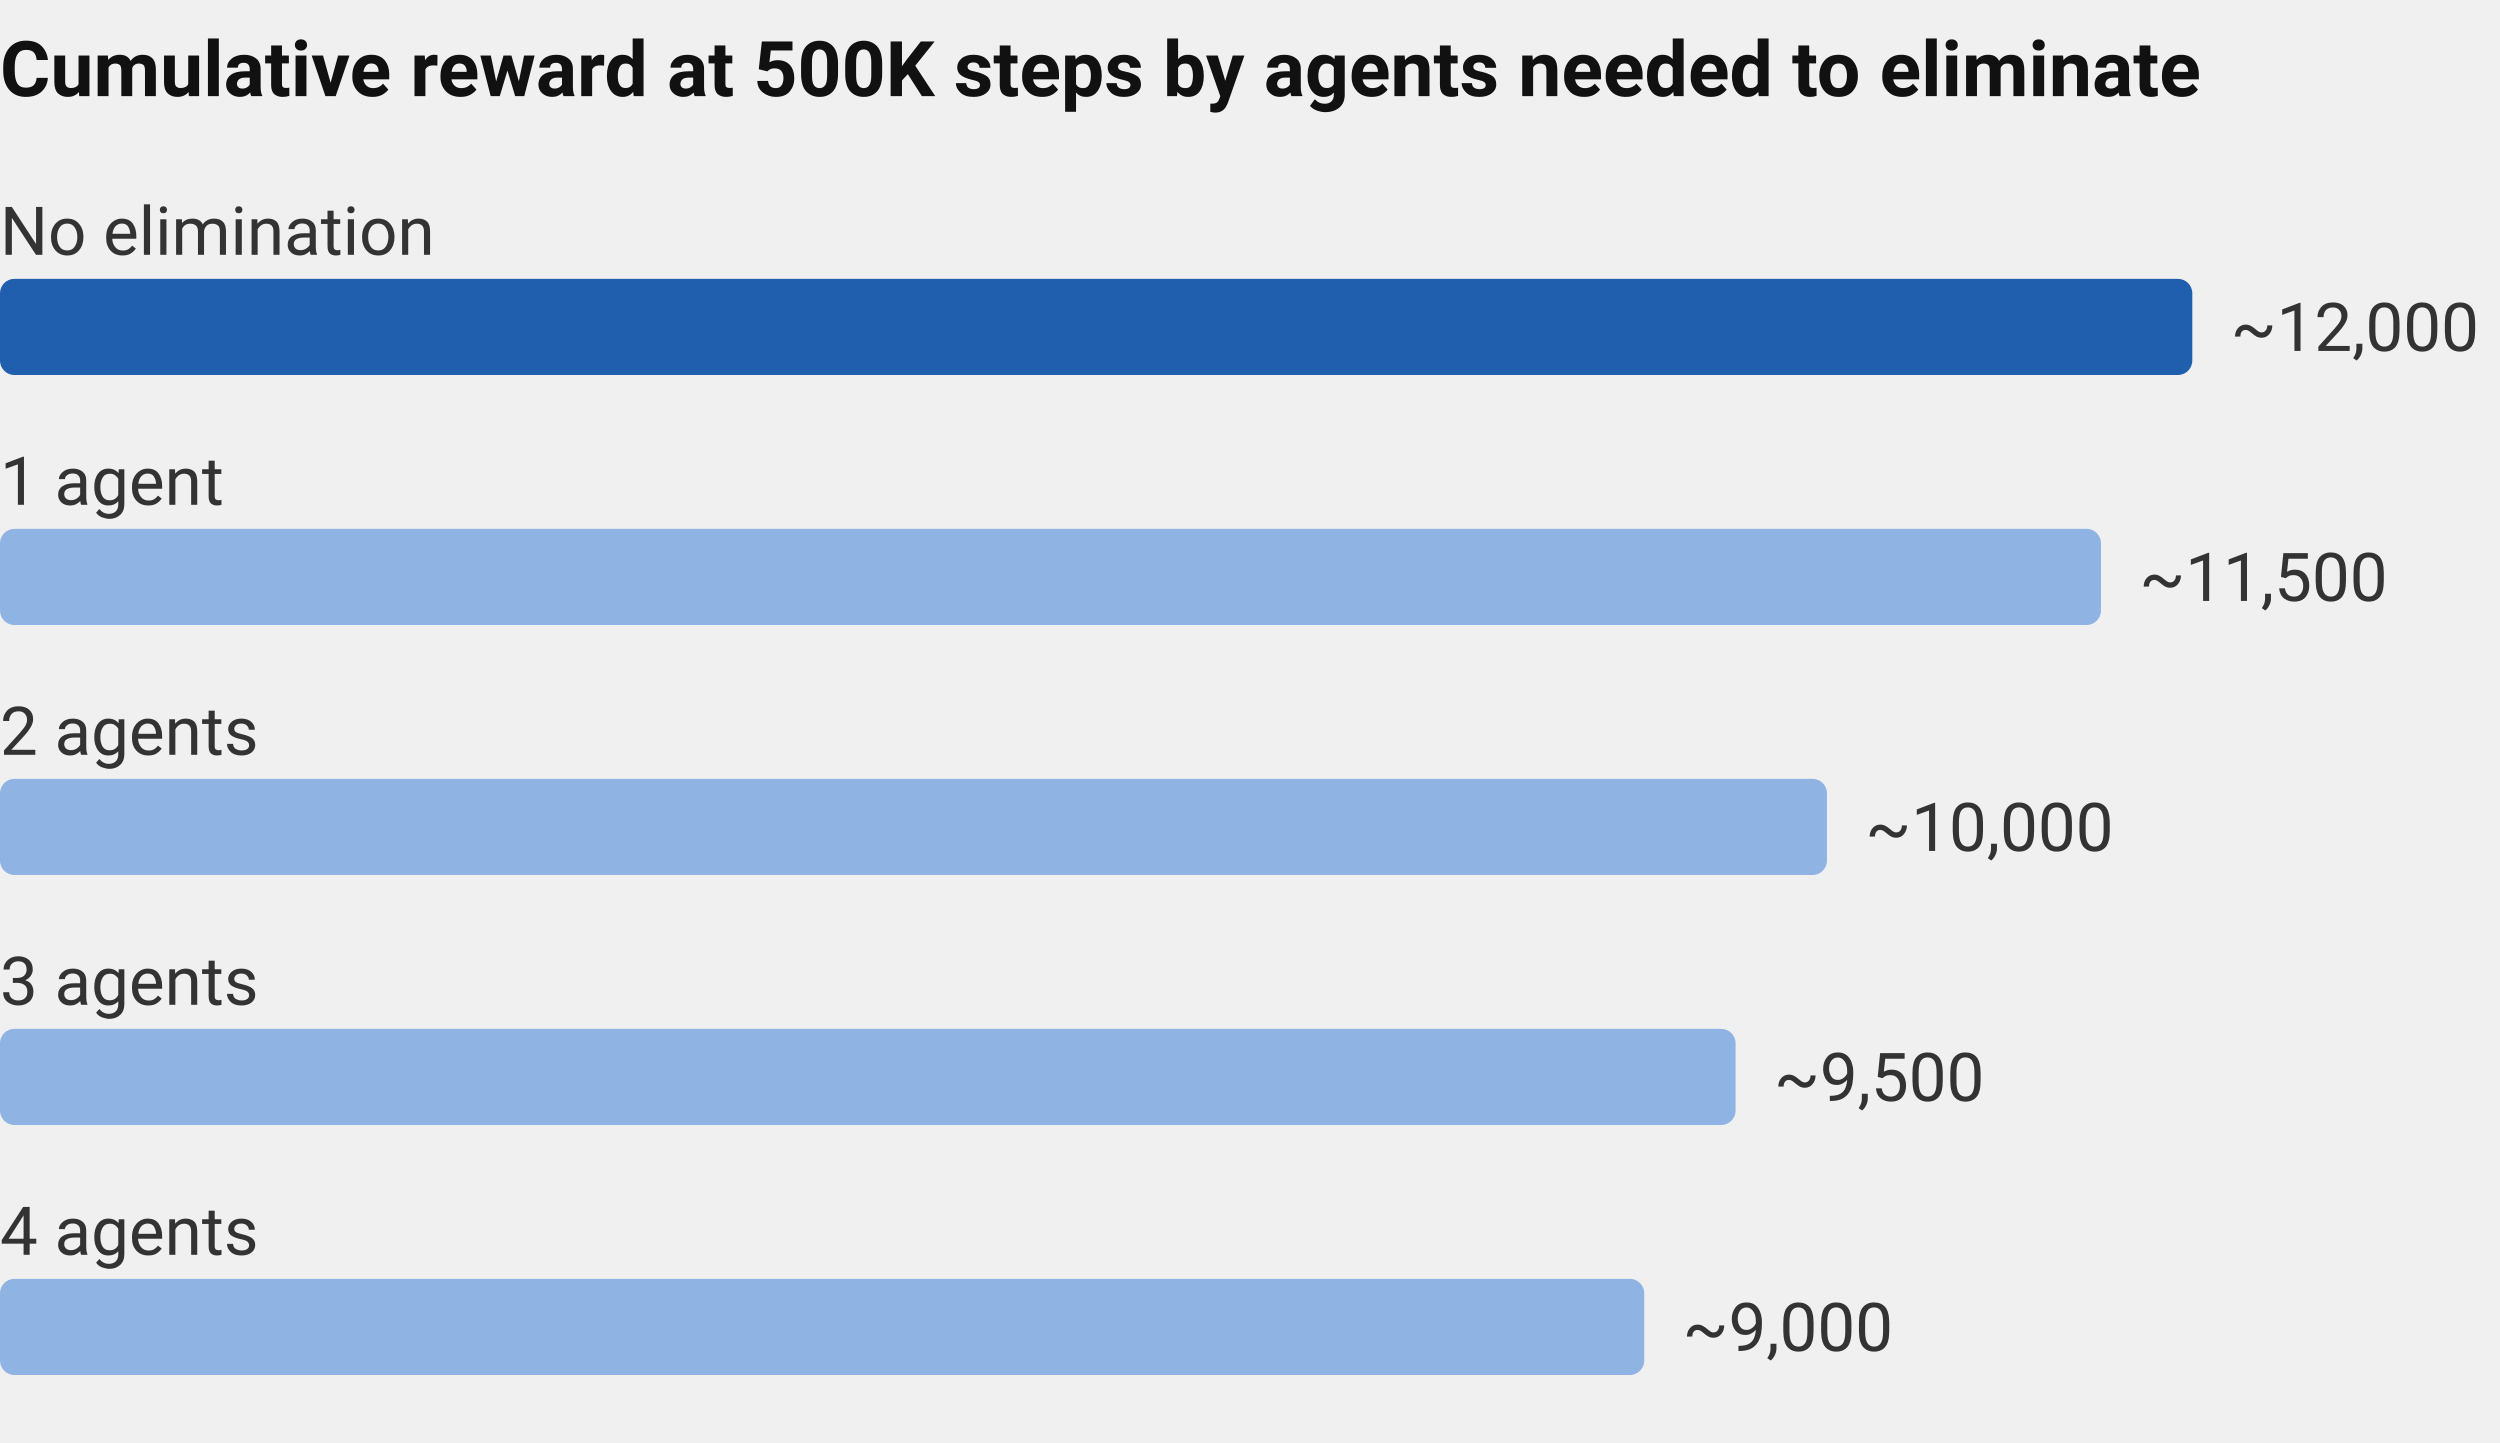
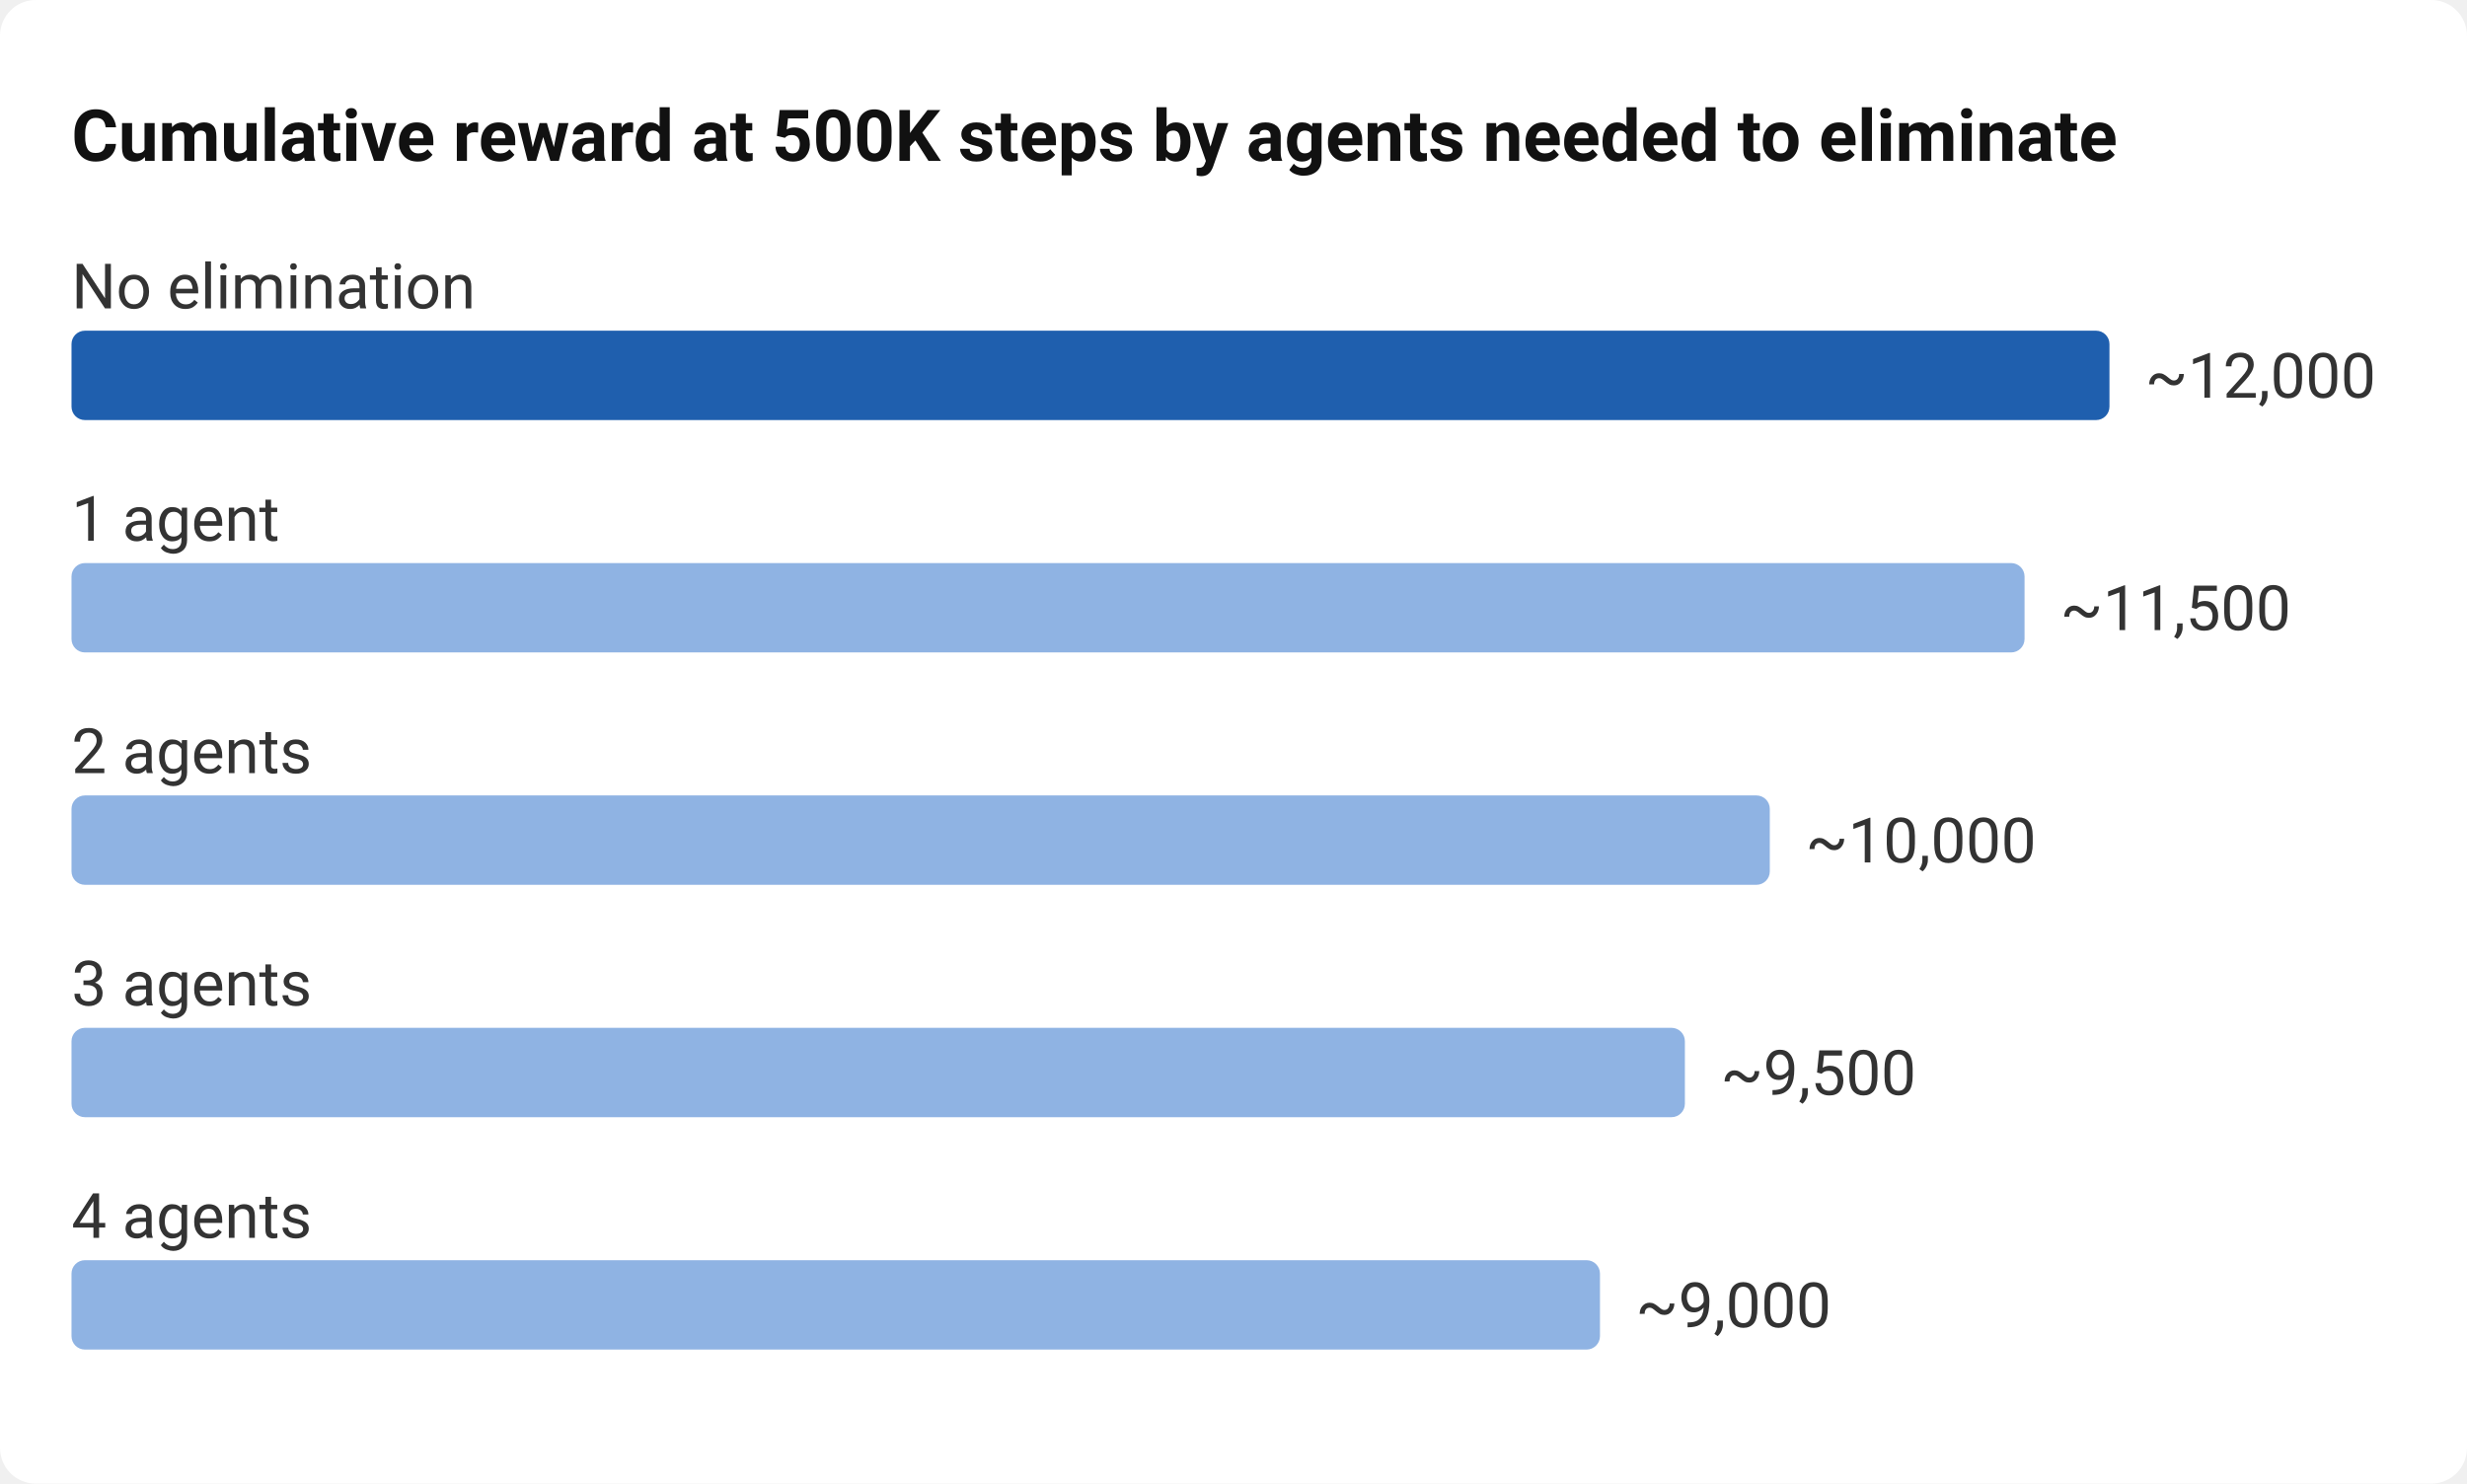
- <svg xmlns="http://www.w3.org/2000/svg" viewBox="0 0 520 300" role="img" aria-labelledby="t d">
+ <svg xmlns="http://www.w3.org/2000/svg" viewBox="0 0 552 332" role="img" aria-labelledby="t d">
  <style>
  .title { font: 600 16px system-ui, -apple-system, "Segoe UI", Roboto, sans-serif; fill: #111; }
  .label, .value { font: 14px system-ui, -apple-system, "Segoe UI", Roboto, sans-serif; fill: #333; }
+   .bg { fill: #fff; }
  .bar { fill: #8fb3e3; }
  .bar.hi { fill: #1f5fae; }
  @media (prefers-color-scheme: dark) {
+     .bg { fill: #1b1e23; }
    .title { fill: #e3e5e8; }
    .label, .value { fill: #c9ccd1; }
    .bar { fill: #3d5f8f; }
    .bar.hi { fill: #7cb0f5; }
  }
</style>
-   <text class="title" x="0" y="20">Cumulative reward at 500K steps by agents needed to eliminate</text>
-   <text class="label" x="0" y="53">No elimination</text>
-   <rect class="bar hi" x="0" y="58" width="456" height="20" rx="3" />
-   <text class="value" x="464" y="73">~12,000</text>
-   <text class="label" x="0" y="105">1 agent</text>
-   <rect class="bar" x="0" y="110" width="437" height="20" rx="3" />
-   <text class="value" x="445" y="125">~11,500</text>
-   <text class="label" x="0" y="157">2 agents</text>
-   <rect class="bar" x="0" y="162" width="380" height="20" rx="3" />
-   <text class="value" x="388" y="177">~10,000</text>
-   <text class="label" x="0" y="209">3 agents</text>
-   <rect class="bar" x="0" y="214" width="361" height="20" rx="3" />
-   <text class="value" x="369" y="229">~9,500</text>
-   <text class="label" x="0" y="261">4 agents</text>
-   <rect class="bar" x="0" y="266" width="342" height="20" rx="3" />
-   <text class="value" x="350" y="281">~9,000</text>
+   <rect class="bg" x="0" y="0" width="552" height="332" rx="8" />
+   <g transform="translate(16 16)">
+     <text class="title" x="0" y="20">Cumulative reward at 500K steps by agents needed to eliminate</text>
+     <text class="label" x="0" y="53">No elimination</text>
+     <rect class="bar hi" x="0" y="58" width="456" height="20" rx="3" />
+     <text class="value" x="464" y="73">~12,000</text>
+     <text class="label" x="0" y="105">1 agent</text>
+     <rect class="bar" x="0" y="110" width="437" height="20" rx="3" />
+     <text class="value" x="445" y="125">~11,500</text>
+     <text class="label" x="0" y="157">2 agents</text>
+     <rect class="bar" x="0" y="162" width="380" height="20" rx="3" />
+     <text class="value" x="388" y="177">~10,000</text>
+     <text class="label" x="0" y="209">3 agents</text>
+     <rect class="bar" x="0" y="214" width="361" height="20" rx="3" />
+     <text class="value" x="369" y="229">~9,500</text>
+     <text class="label" x="0" y="261">4 agents</text>
+     <rect class="bar" x="0" y="266" width="342" height="20" rx="3" />
+     <text class="value" x="350" y="281">~9,000</text>
+   </g>
</svg>
